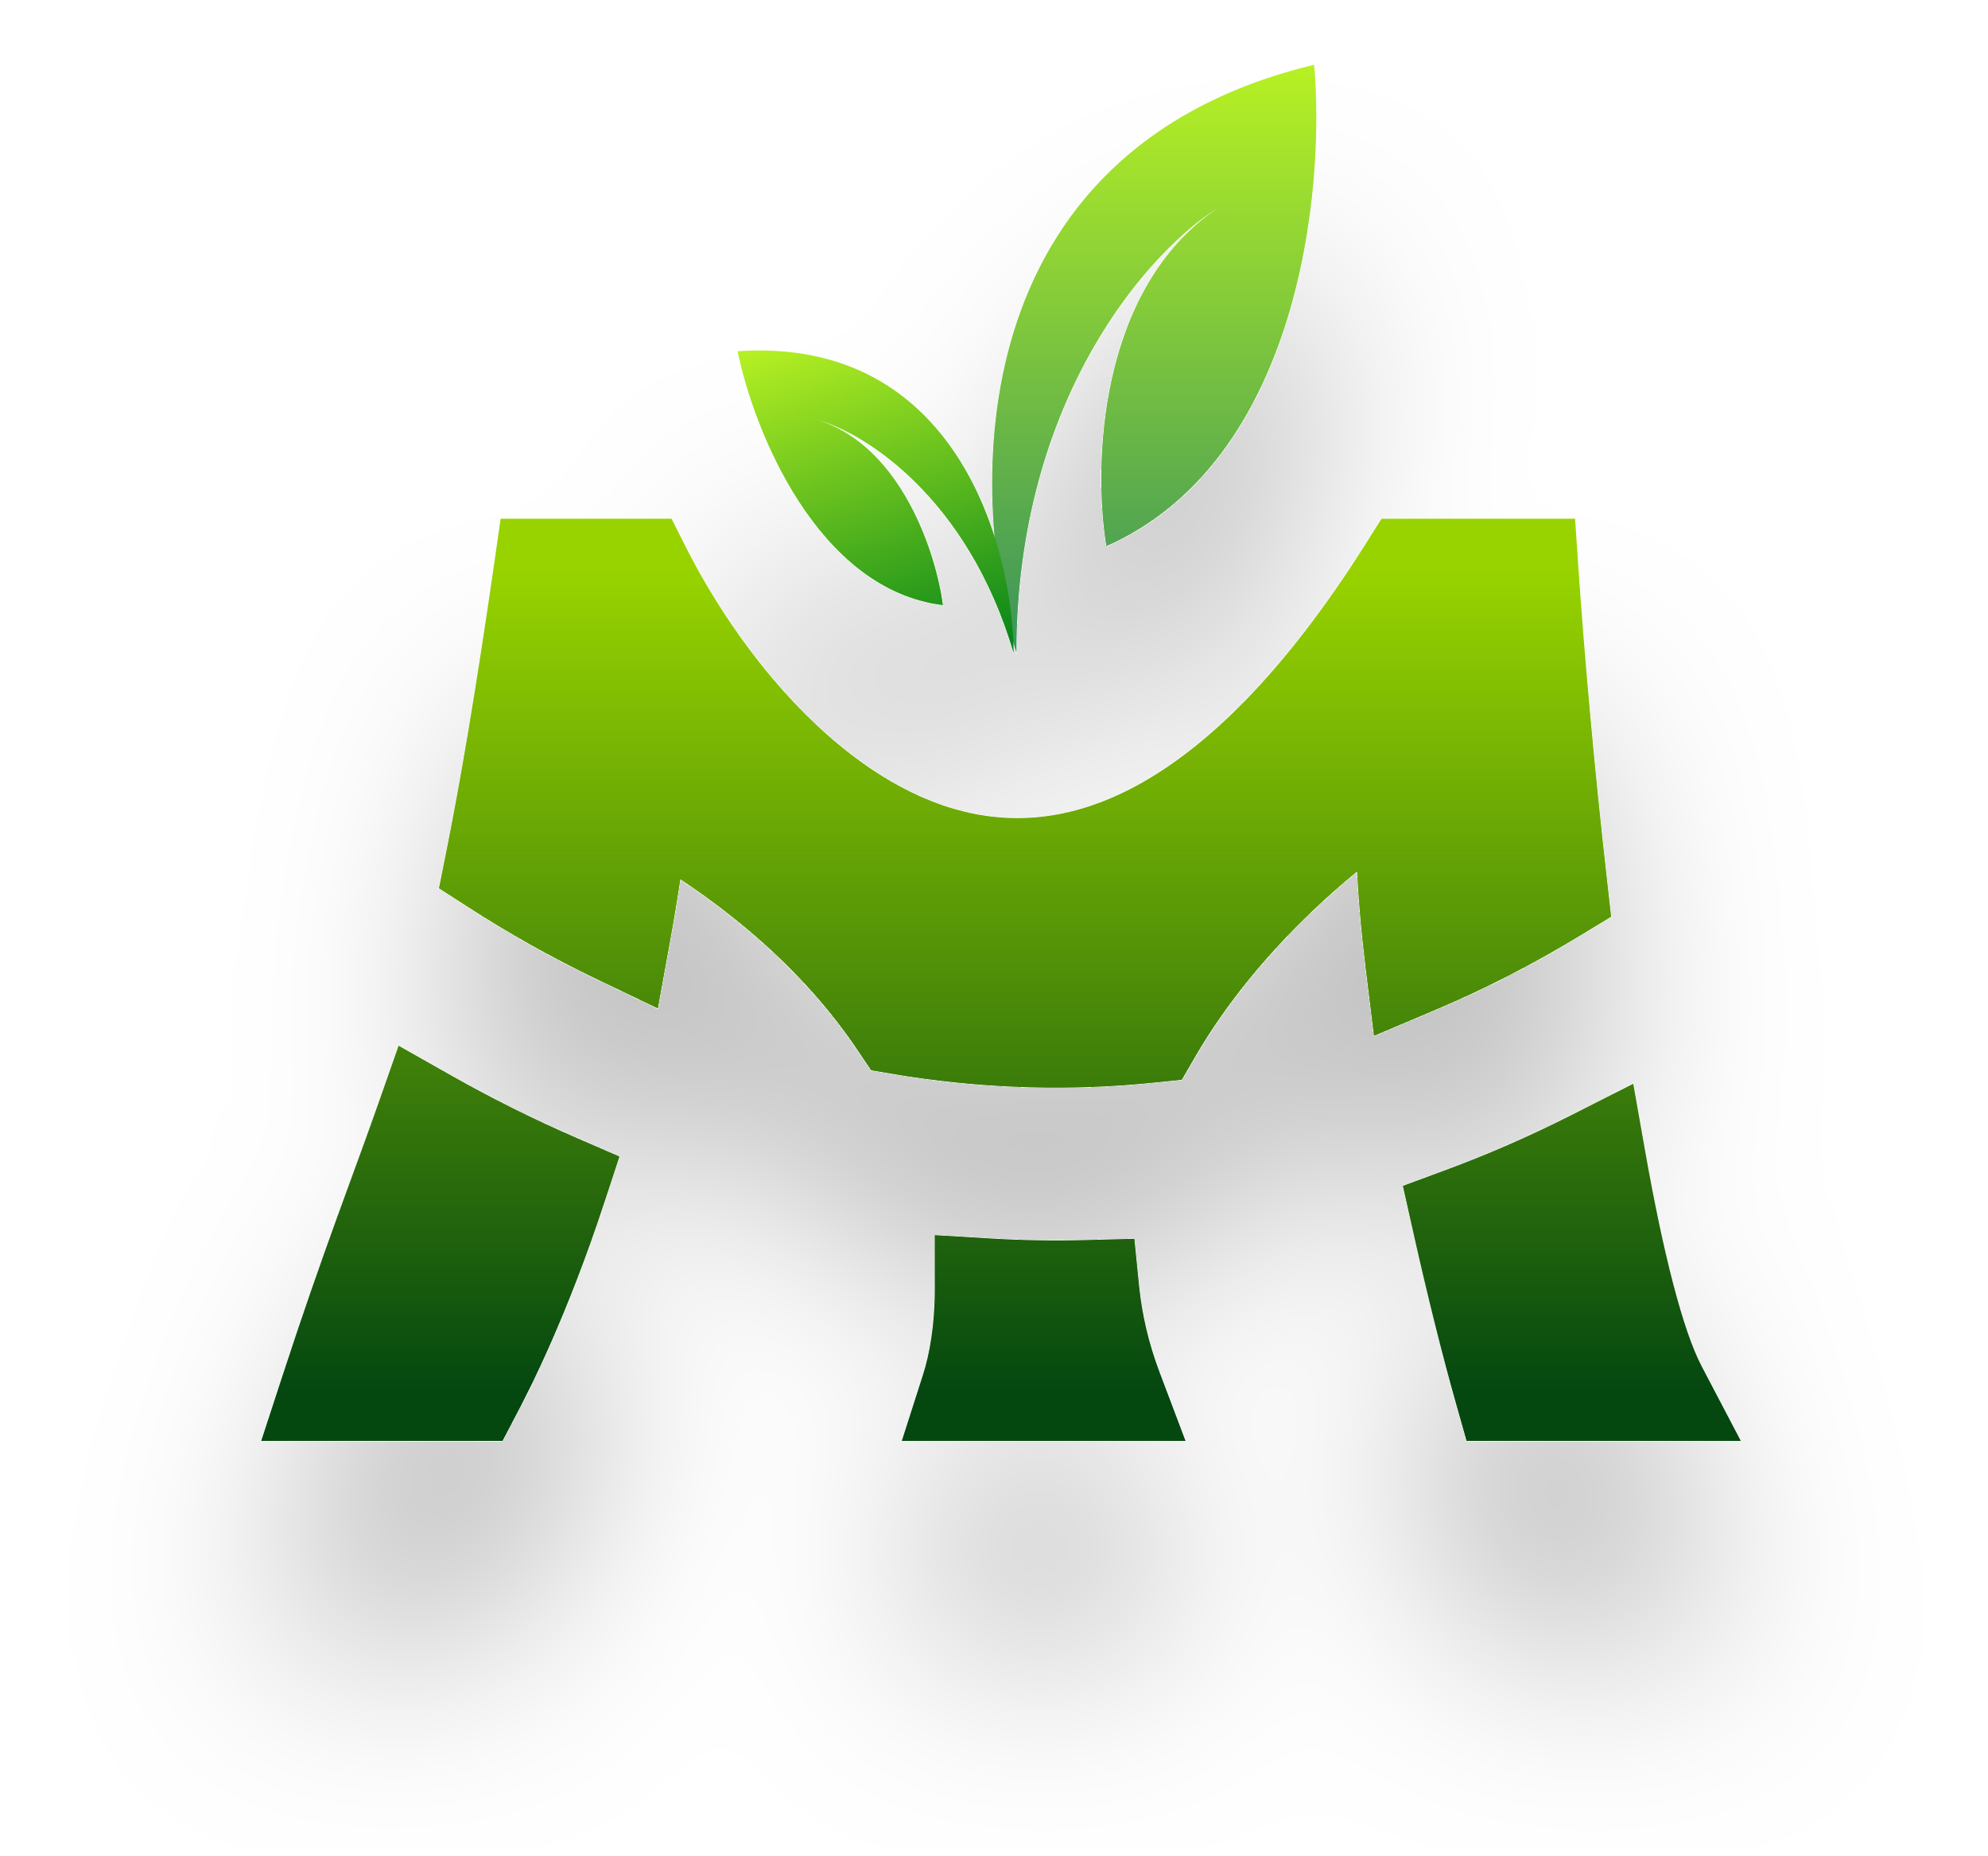
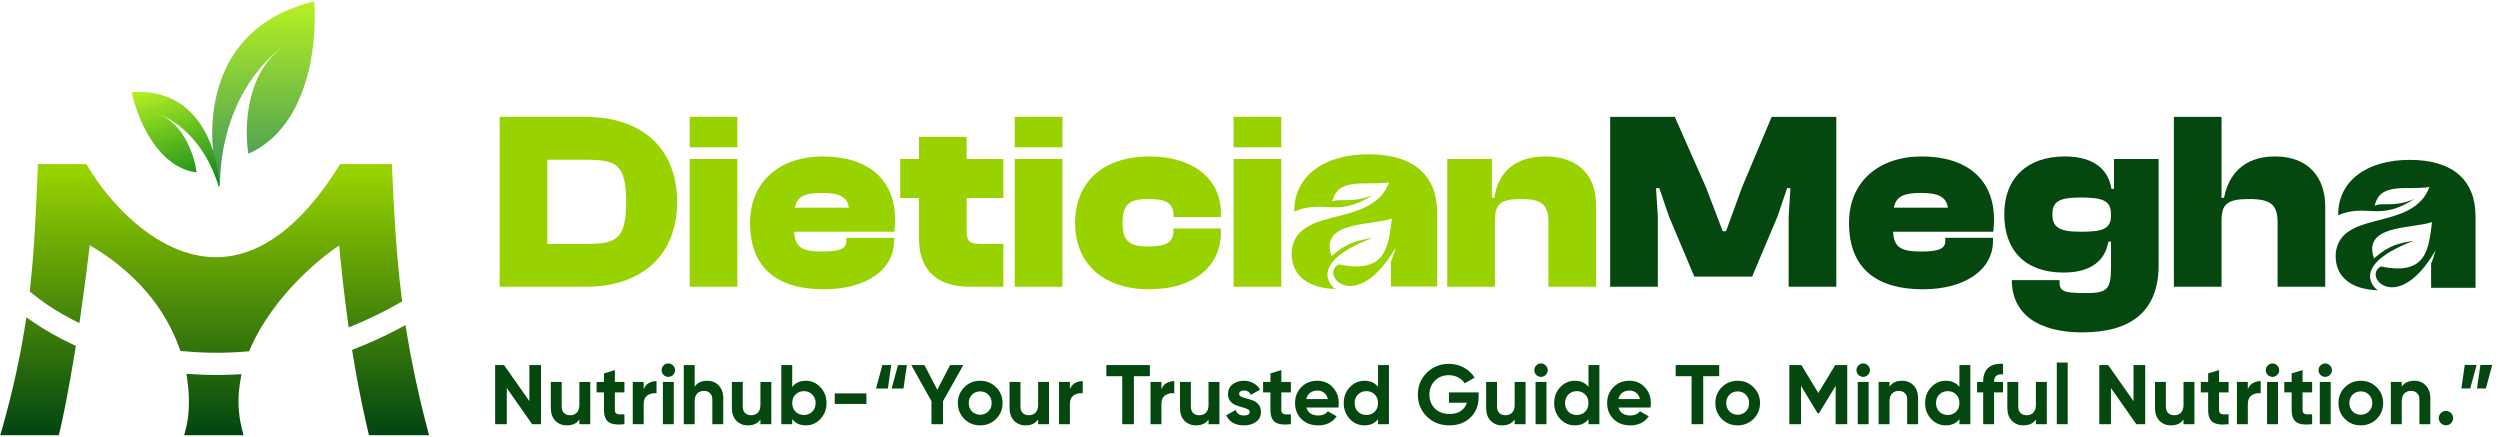
- <svg xmlns="http://www.w3.org/2000/svg" width="30" height="28" viewBox="0 0 30 28" fill="none">
-   <g filter="url(#filter0_d_511_1149)">
-     <path d="M19.831 0.977C14.475 2.268 14.605 7.436 15.339 9.858C15.339 5.982 17.373 3.758 18.39 3.13C16.56 4.35 16.498 7.047 16.695 8.243C19.611 6.951 20 2.86 19.831 0.977Z" fill="url(#paint0_linear_511_1149)" />
-     <path d="M11.131 5.3C14.435 5.075 15.285 8.247 15.297 9.861C14.604 7.5 13.039 6.529 12.343 6.339C13.611 6.736 14.13 8.367 14.23 9.133C12.326 8.897 11.371 6.479 11.131 5.3Z" fill="url(#paint1_linear_511_1149)" />
-     <path d="M6.437 16.9C7.051 17.248 7.707 17.577 8.4 17.878C7.842 19.578 7.3 20.631 7.119 20.977H5C5.604 19.126 6.053 17.994 6.437 16.9ZM14.874 19.454C15.384 19.485 15.902 19.495 16.426 19.48C16.475 19.969 16.587 20.469 16.779 20.977H14.661C14.788 20.581 14.875 20.059 14.874 19.454ZM24.07 17.507C24.34 19.032 24.651 20.311 25 20.977H22.712C22.527 20.324 22.294 19.408 22.065 18.383C22.731 18.137 23.4 17.846 24.07 17.507ZM9.661 8.597C11.384 12.006 16.119 16.778 21.271 8.597H23.051C23.135 9.835 23.286 11.603 23.495 13.434C22.78 13.87 22.072 14.232 21.372 14.528C21.239 13.438 21.185 12.423 21.271 11.646C20.101 12.355 18.417 13.757 17.366 15.571C16.134 15.7 14.953 15.656 13.839 15.488C13.759 15.476 13.679 15.463 13.6 15.449C12.799 14.249 11.552 13.045 9.661 12.006C9.577 12.743 9.47 13.438 9.352 14.091C8.673 13.766 8.047 13.409 7.479 13.043C7.707 11.912 7.946 10.497 8.221 8.597H9.661Z" fill="url(#paint2_linear_511_1149)" />
-     <path d="M6.437 16.9L6.815 16.232L6.015 15.78L5.711 16.646L6.437 16.9ZM8.4 17.878L9.13 18.118L9.349 17.452L8.706 17.173L8.4 17.878ZM7.119 20.977V21.745H7.584L7.799 21.334L7.119 20.977ZM5 20.977L4.27 20.738L3.941 21.745H5V20.977ZM14.874 19.454L14.92 18.687L14.105 18.638L14.106 19.455L14.874 19.454ZM16.426 19.48L17.19 19.404L17.119 18.693L16.405 18.712L16.426 19.48ZM16.779 20.977V21.745H17.891L17.498 20.705L16.779 20.977ZM14.661 20.977L13.929 20.742L13.608 21.745H14.661V20.977ZM24.07 17.507L24.827 17.373L24.647 16.354L23.724 16.821L24.07 17.507ZM25 20.977V21.745H26.271L25.68 20.619L25 20.977ZM22.712 20.977L21.973 21.186L22.131 21.745H22.712V20.977ZM22.065 18.383L21.799 17.662L21.169 17.895L21.316 18.55L22.065 18.383ZM9.661 8.597L10.347 8.25L10.134 7.828H9.661V8.597ZM21.271 8.597V7.828H20.847L20.621 8.187L21.271 8.597ZM23.051 8.597L23.817 8.544L23.769 7.828H23.051V8.597ZM23.495 13.434L23.895 14.089L24.314 13.834L24.259 13.346L23.495 13.434ZM21.372 14.528L20.609 14.622L20.733 15.633L21.671 15.236L21.372 14.528ZM21.271 11.646L22.035 11.731L22.207 10.182L20.874 10.989L21.271 11.646ZM17.366 15.571L17.446 16.335L17.835 16.295L18.031 15.956L17.366 15.571ZM13.839 15.488L13.725 16.248L13.725 16.248L13.839 15.488ZM13.6 15.449L12.96 15.876L13.145 16.152L13.473 16.207L13.6 15.449ZM9.661 12.006L10.031 11.332L9.027 10.781L8.898 11.919L9.661 12.006ZM9.352 14.091L9.02 14.784L9.928 15.219L10.108 14.228L9.352 14.091ZM7.479 13.043L6.726 12.892L6.623 13.405L7.063 13.688L7.479 13.043ZM8.221 8.597V7.828H7.555L7.46 8.487L8.221 8.597ZM6.437 16.9L6.058 17.569C6.695 17.929 7.375 18.271 8.095 18.583L8.4 17.878L8.706 17.173C8.038 16.884 7.406 16.566 6.815 16.232L6.437 16.9ZM8.4 17.878L7.67 17.638C7.129 19.285 6.607 20.299 6.439 20.619L7.119 20.977L7.799 21.334C7.994 20.964 8.555 19.87 9.13 18.118L8.4 17.878ZM7.119 20.977V20.208H5V20.977V21.745H7.119V20.977ZM5 20.977L5.73 21.215C6.333 19.37 6.766 18.283 7.162 17.155L6.437 16.9L5.711 16.646C5.34 17.705 4.876 18.881 4.27 20.738L5 20.977ZM14.874 19.454L14.828 20.221C15.359 20.253 15.899 20.264 16.447 20.248L16.426 19.48L16.405 18.712C15.905 18.726 15.409 18.717 14.92 18.687L14.874 19.454ZM16.426 19.48L15.661 19.557C15.717 20.111 15.845 20.676 16.061 21.248L16.779 20.977L17.498 20.705C17.33 20.261 17.233 19.827 17.19 19.404L16.426 19.48ZM16.779 20.977V20.208H14.661V20.977V21.745H16.779V20.977ZM14.661 20.977L15.393 21.211C15.547 20.73 15.643 20.128 15.642 19.453L14.874 19.454L14.106 19.455C14.106 19.989 14.029 20.431 13.929 20.742L14.661 20.977ZM24.07 17.507L23.314 17.64C23.58 19.151 23.906 20.546 24.32 21.334L25 20.977L25.68 20.619C25.395 20.075 25.099 18.913 24.827 17.373L24.07 17.507ZM25 20.977V20.208H22.712V20.977V21.745H25V20.977ZM22.712 20.977L23.451 20.767C23.271 20.131 23.042 19.229 22.815 18.215L22.065 18.383L21.316 18.55C21.547 19.586 21.783 20.517 21.973 21.186L22.712 20.977ZM22.065 18.383L22.332 19.104C23.025 18.847 23.721 18.545 24.417 18.192L24.07 17.507L23.724 16.821C23.079 17.148 22.437 17.427 21.799 17.662L22.065 18.383ZM9.661 8.597L8.975 8.943C9.869 10.711 11.613 12.994 13.965 13.681C15.181 14.036 16.519 13.949 17.893 13.203C19.244 12.468 20.593 11.116 21.922 9.006L21.271 8.597L20.621 8.187C19.374 10.168 18.198 11.287 17.159 11.852C16.142 12.405 15.223 12.447 14.396 12.206C12.662 11.699 11.176 9.891 10.347 8.25L9.661 8.597ZM21.271 8.597V9.365H23.051V8.597V7.828H21.271V8.597ZM23.051 8.597L22.284 8.649C22.369 9.898 22.521 11.678 22.732 13.521L23.495 13.434L24.259 13.346C24.051 11.528 23.901 9.772 23.817 8.544L23.051 8.597ZM23.495 13.434L23.095 12.778C22.411 13.195 21.737 13.54 21.073 13.821L21.372 14.528L21.671 15.236C22.408 14.925 23.15 14.544 23.895 14.089L23.495 13.434ZM21.372 14.528L22.135 14.435C22.004 13.364 21.959 12.419 22.035 11.731L21.271 11.646L20.508 11.562C20.412 12.427 20.474 13.512 20.609 14.622L21.372 14.528ZM21.271 11.646L20.874 10.989C19.625 11.745 17.834 13.231 16.701 15.186L17.366 15.571L18.031 15.956C19.001 14.282 20.576 12.965 21.669 12.304L21.271 11.646ZM17.366 15.571L17.286 14.807C16.124 14.929 15.008 14.887 13.953 14.729L13.839 15.488L13.725 16.248C14.898 16.424 16.145 16.472 17.446 16.335L17.366 15.571ZM13.839 15.488L13.953 14.729C13.881 14.718 13.811 14.706 13.726 14.691L13.6 15.449L13.473 16.207C13.547 16.22 13.636 16.235 13.725 16.248L13.839 15.488ZM13.6 15.449L14.239 15.023C13.363 13.71 12.019 12.425 10.031 11.332L9.661 12.006L9.291 12.679C11.085 13.665 12.235 14.788 12.96 15.876L13.6 15.449ZM9.661 12.006L8.898 11.919C8.816 12.637 8.711 13.315 8.596 13.954L9.352 14.091L10.108 14.228C10.229 13.561 10.338 12.849 10.425 12.093L9.661 12.006ZM9.352 14.091L9.683 13.398C9.036 13.088 8.438 12.748 7.896 12.398L7.479 13.043L7.063 13.688C7.655 14.071 8.31 14.444 9.02 14.784L9.352 14.091ZM7.479 13.043L8.233 13.194C8.464 12.045 8.705 10.615 8.981 8.707L8.221 8.597L7.46 8.487C7.187 10.379 6.95 11.779 6.726 12.892L7.479 13.043ZM8.221 8.597V9.365H9.661V8.597V7.828H8.221V8.597Z" fill="url(#paint3_linear_511_1149)" />
-   </g>
+ <svg xmlns="http://www.w3.org/2000/svg" width="1662" height="290" viewBox="0 0 1662 290" fill="none">
+   <path d="M208.804 0.975C134.168 18.976 135.979 90.979 146.214 124.731C146.214 70.728 174.557 39.727 188.729 30.976C163.221 47.977 162.355 85.562 165.11 102.23C205.735 84.229 211.167 27.226 208.804 0.975Z" fill="url(#paint0_linear_790_24459)" />
+   <path d="M87.559 61.216C133.607 58.081 145.454 102.28 145.621 124.771C135.957 91.879 114.145 78.35 104.447 75.697C122.127 81.234 129.35 103.963 130.751 114.636C104.219 111.345 90.902 77.651 87.559 61.216Z" fill="url(#paint1_linear_790_24459)" />
+   <path d="M20.388 217.575C24.106 220.119 27.999 222.558 32.049 224.876C36.54 227.447 41.251 229.887 46.162 232.179C41.415 261.441 37.418 280.062 36.054 285.477H5.281C12.364 260.412 17.104 238.333 20.388 217.575ZM128.405 252.638C137.374 253.208 146.565 253.3 155.928 252.858C154.102 263.41 154.195 274.362 156.95 285.477H127.426C129.307 278.278 130.359 266.571 128.405 252.638ZM266.63 222.056C269.839 241.664 274.191 262.432 280.241 285.477H248.355C247.466 281.518 243.155 264.548 238.361 235.052C247.773 231.354 257.21 227.038 266.63 222.056ZM55.253 112.968C81.437 156.725 156.478 226.973 228.279 112.968H256.825C258.132 142.427 259.602 169.551 263.204 198.306C253.78 203.663 244.342 208.272 234.94 212.193C232.745 196.222 230.593 177.717 228.754 156.725C212.999 165.428 178.747 193.748 162.963 229.886C149.065 231.035 135.578 230.878 122.693 229.642C113.799 204.96 94.6 177.655 56.501 156.725C54.304 175.994 51.991 193.467 49.739 208.91C47.506 207.762 45.328 206.584 43.214 205.374C35.913 201.194 29.429 196.715 23.811 192.081C26.7 166.11 27.748 141.198 28.904 113.67L28.934 112.968H55.253Z" fill="url(#paint2_linear_790_24459)" />
+   <path d="M20.388 217.575L22.564 214.394L17.533 210.952L16.581 216.973L20.388 217.575ZM32.049 224.876L30.134 228.221L30.134 228.221L32.049 224.876ZM46.162 232.179L49.967 232.796L50.434 229.919L47.792 228.686L46.162 232.179ZM36.054 285.477V289.331H39.057L39.791 286.418L36.054 285.477ZM5.281 285.477L1.572 284.428L0.187 289.331H5.281V285.477ZM128.405 252.638L128.65 248.791L123.932 248.491L124.588 253.173L128.405 252.638ZM155.928 252.858L159.726 253.515L160.545 248.782L155.746 249.008L155.928 252.858ZM156.95 285.477V289.331H161.877L160.691 284.549L156.95 285.477ZM127.426 285.477L123.697 284.502L122.435 289.331H127.426V285.477ZM266.63 222.056L270.434 221.433L269.568 216.142L264.828 218.649L266.63 222.056ZM280.241 285.477V289.331H285.238L283.969 284.498L280.241 285.477ZM248.355 285.477L244.595 286.321L245.271 289.331H248.355V285.477ZM238.361 235.052L236.952 231.464L234.058 232.601L234.557 235.67L238.361 235.052ZM55.253 112.968L58.56 110.989L57.438 109.113H55.253V112.968ZM228.279 112.968V109.113H226.152L225.018 110.914L228.279 112.968ZM256.825 112.968L260.676 112.797L260.512 109.113H256.825V112.968ZM263.204 198.306L265.109 201.656L267.349 200.383L267.029 197.827L263.204 198.306ZM234.94 212.193L231.122 212.718L231.804 217.678L236.424 215.751L234.94 212.193ZM228.754 156.725L232.594 156.388L232.076 150.486L226.89 153.351L228.754 156.725ZM162.963 229.886L163.281 233.727L165.574 233.537L166.495 231.428L162.963 229.886ZM122.693 229.642L119.067 230.948L119.895 233.245L122.325 233.478L122.693 229.642ZM56.501 156.725L58.357 153.346L53.322 150.581L52.672 156.288L56.501 156.725ZM49.739 208.91L47.978 212.338L52.775 214.804L53.553 209.466L49.739 208.91ZM43.214 205.374L41.299 208.719L41.299 208.719L43.214 205.374ZM23.811 192.081L19.98 191.655L19.749 193.727L21.358 195.054L23.811 192.081ZM28.904 113.67L32.755 113.832L32.755 113.831L28.904 113.67ZM28.934 112.968V109.113H25.237L25.083 112.807L28.934 112.968ZM20.388 217.575L18.211 220.756C22.017 223.36 25.997 225.853 30.134 228.221L32.049 224.876L33.964 221.531C30.001 219.262 26.195 216.878 22.564 214.394L20.388 217.575ZM32.049 224.876L30.134 228.221C34.721 230.847 39.527 233.336 44.532 235.671L46.162 232.179L47.792 228.686C42.975 226.438 38.359 224.047 33.964 221.531L32.049 224.876ZM46.162 232.179L42.358 231.561C37.619 260.772 33.642 279.272 32.316 284.535L36.054 285.477L39.791 286.418C41.194 280.852 45.211 262.109 49.967 232.796L46.162 232.179ZM36.054 285.477V281.622H5.281V285.477V289.331H36.054V285.477ZM5.281 285.477L8.99 286.525C16.114 261.318 20.886 239.09 24.195 218.177L20.388 217.575L16.581 216.973C13.321 237.575 8.615 259.506 1.572 284.428L5.281 285.477ZM128.405 252.638L128.161 256.484C137.27 257.064 146.603 257.157 156.109 256.708L155.928 252.858L155.746 249.008C146.527 249.444 137.479 249.353 128.65 248.791L128.405 252.638ZM155.928 252.858L152.13 252.201C150.223 263.225 150.313 274.72 153.209 286.404L156.95 285.477L160.691 284.549C158.077 274.004 157.982 263.595 159.726 253.515L155.928 252.858ZM156.95 285.477V281.622H127.426V285.477V289.331H156.95V285.477ZM127.426 285.477L131.155 286.451C133.18 278.698 134.237 266.473 132.222 252.103L128.405 252.638L124.588 253.173C126.48 266.669 125.433 277.857 123.697 284.502L127.426 285.477ZM266.63 222.056L262.826 222.678C266.056 242.41 270.433 263.297 276.513 286.455L280.241 285.477L283.969 284.498C277.949 261.567 273.623 240.918 270.434 221.433L266.63 222.056ZM280.241 285.477V281.622H248.355V285.477V289.331H280.241V285.477ZM248.355 285.477L252.116 284.632C251.217 280.63 246.937 263.789 242.166 234.433L238.361 235.052L234.557 235.67C239.374 265.306 243.715 282.406 244.595 286.321L248.355 285.477ZM238.361 235.052L239.771 238.639C249.316 234.889 258.885 230.513 268.432 225.463L266.63 222.056L264.828 218.649C255.535 223.564 246.229 227.82 236.952 231.464L238.361 235.052ZM55.253 112.968L51.946 114.947C65.248 137.176 91.22 166.665 123.609 175.837C139.971 180.47 157.896 179.887 176.357 170.665C194.729 161.488 213.354 143.898 231.541 115.022L228.279 112.968L225.018 110.914C207.304 139.04 189.623 155.421 172.912 163.769C156.29 172.072 140.356 172.568 125.71 168.42C96.083 160.03 71.443 132.516 58.56 110.989L55.253 112.968ZM228.279 112.968V116.822H256.825V112.968V109.113H228.279V112.968ZM256.825 112.968L252.975 113.139C254.282 142.611 255.757 169.866 259.38 198.785L263.204 198.306L267.029 197.827C263.447 169.235 261.982 142.243 260.676 112.797L256.825 112.968ZM263.204 198.306L261.299 194.955C252.011 200.235 242.714 204.776 233.457 208.636L234.94 212.193L236.424 215.751C245.971 211.769 255.549 207.091 265.109 201.656L263.204 198.306ZM234.94 212.193L238.759 211.669C236.572 195.758 234.427 177.316 232.594 156.388L228.754 156.725L224.914 157.061C226.759 178.118 228.919 196.685 231.122 212.718L234.94 212.193ZM228.754 156.725L226.89 153.351C218.621 157.919 205.829 167.424 193.125 180.311C180.405 193.213 167.569 209.71 159.431 228.343L162.963 229.886L166.495 231.428C174.141 213.923 186.322 198.191 198.614 185.723C210.92 173.24 223.133 164.234 230.618 160.098L228.754 156.725ZM162.963 229.886L162.645 226.045C148.98 227.175 135.723 227.02 123.061 225.805L122.693 229.642L122.325 233.478C135.433 234.736 149.15 234.896 163.281 233.727L162.963 229.886ZM122.693 229.642L126.319 228.335C117.11 202.778 97.285 174.732 58.357 153.346L56.501 156.725L54.645 160.103C91.914 180.577 110.488 207.142 119.067 230.948L122.693 229.642ZM56.501 156.725L52.672 156.288C50.479 175.516 48.171 192.949 45.925 208.354L49.739 208.91L53.553 209.466C55.81 193.985 58.129 176.473 60.331 157.161L56.501 156.725ZM49.739 208.91L51.501 205.482C49.315 204.359 47.189 203.208 45.129 202.029L43.214 205.374L41.299 208.719C43.468 209.961 45.696 211.166 47.978 212.338L49.739 208.91ZM43.214 205.374L45.129 202.029C38.002 197.95 31.701 193.593 26.263 189.108L23.811 192.081L21.358 195.054C27.157 199.838 33.823 204.439 41.299 208.719L43.214 205.374ZM23.811 192.081L27.641 192.507C30.548 166.382 31.6 141.339 32.755 113.832L28.904 113.67L25.053 113.508C23.897 141.057 22.852 165.837 19.98 191.655L23.811 192.081ZM28.904 113.67L32.755 113.831L32.785 113.128L28.934 112.968L25.083 112.807L25.053 113.509L28.904 113.67ZM28.934 112.968V116.822H55.253V112.968V109.113H28.934V112.968Z" fill="url(#paint3_linear_790_24459)" />
+   <path d="M389.29 190.632H332.157V77.714H389.29C426.536 77.714 450.131 98.444 450.131 134.173C450.131 169.902 426.536 190.632 389.29 190.632ZM389.29 106.196H363.842V162.15H389.29C409.346 162.15 416.256 159.622 416.256 134.173C416.256 108.724 409.346 106.196 389.29 106.196ZM490.199 97.938H458.514V77.714H490.199V97.938ZM490.199 190.632H458.514V105.691H490.199V190.632ZM547.677 192.317C518.857 192.317 498.633 180.014 498.633 148.161C498.633 120.522 518.689 104.005 547.003 104.005C576.327 104.005 595.035 118.668 595.035 145.97C595.035 148.835 594.866 151.026 594.529 154.06H527.958C528.464 164.341 533.014 167.206 546.497 167.206C559.306 167.206 562.676 165.015 562.676 159.959V158.105H594.361V160.127C594.361 179.003 576.327 192.317 547.677 192.317ZM546.328 128.274C534.7 128.274 529.812 130.802 528.464 138.049H564.362C563.182 130.802 558.126 128.274 546.328 128.274ZM667.05 190.632H644.804C623.568 190.632 610.928 180.351 610.928 158.273V131.645H598.457V105.691H610.928V91.028H642.613V105.691H667.05V131.645H642.613V153.723C642.613 160.464 644.635 162.15 651.882 162.15H667.05V190.632ZM706.297 97.938H674.613V77.714H706.297V97.938ZM706.297 190.632H674.613V105.691H706.297V190.632ZM764.113 192.317C733.945 192.317 714.732 175.632 714.732 148.161C714.732 120.522 733.945 104.005 764.113 104.005C793.1 104.005 811.639 118.836 811.639 141.588V144.285H780.123V142.937C780.123 134.173 773.719 132.319 763.438 132.319C751.81 132.319 746.248 134.847 746.248 148.161C746.248 161.307 751.81 163.835 763.438 163.835C773.719 163.835 780.123 162.15 780.123 153.386V151.869H811.639V154.734C811.639 177.318 793.1 192.317 764.113 192.317ZM851.79 97.938H820.105V77.714H851.79V97.938ZM851.79 190.632H820.105V105.691H851.79V190.632ZM993.826 190.632H962.141V105.691H991.803V131.476H993.489C995.342 117.32 1004.61 104.005 1027.36 104.005C1050.28 104.005 1061.07 117.825 1061.07 136.195V190.632H1029.39V147.824C1029.39 136.027 1025 132.319 1011.18 132.319C997.196 132.319 993.826 135.858 993.826 146.813V190.632Z" fill="#98D300" />
+   <path d="M1102.12 190.632H1070.44V77.714H1113.41L1134.14 124.567L1145.27 153.723H1147.46L1158.08 124.567L1177.79 77.714H1220.77V190.632H1189.09V143.948L1190.27 125.072H1188.07L1181.67 143.948L1164.82 183.89H1126.39L1109.54 143.948L1103.13 125.072H1100.94L1102.12 143.948V190.632ZM1278.26 192.317C1249.45 192.317 1229.22 180.014 1229.22 148.161C1229.22 120.522 1249.28 104.005 1277.59 104.005C1306.92 104.005 1325.62 118.668 1325.62 145.97C1325.62 148.835 1325.45 151.026 1325.12 154.06H1258.55C1259.05 164.341 1263.6 167.206 1277.09 167.206C1289.89 167.206 1293.26 165.015 1293.26 159.959V158.105H1324.95V160.127C1324.95 179.003 1306.92 192.317 1278.26 192.317ZM1276.92 128.274C1265.29 128.274 1260.4 130.802 1259.05 138.049H1294.95C1293.77 130.802 1288.71 128.274 1276.92 128.274ZM1371.85 181.194C1346.57 181.194 1332.42 166.7 1332.42 142.431C1332.42 118.499 1347.58 104.005 1372.7 104.005C1389.89 104.005 1401.35 110.915 1403.71 125.578H1405.39V105.691H1435.05V176.306C1435.05 206.643 1417.02 220.968 1384.32 220.968C1354.66 220.968 1337.47 208.496 1337.47 186.25H1369.16C1369.16 193.16 1370 194.845 1386.52 194.845C1400.17 194.845 1403.37 192.823 1403.37 178.497V160.633H1401.68C1399.49 172.936 1390.56 181.194 1371.85 181.194ZM1364.44 142.431C1364.44 150.858 1368.48 154.06 1383.31 154.06C1397.47 154.06 1403.37 152.375 1403.37 143.442V142.263C1403.37 133.162 1397.47 131.308 1383.31 131.308C1368.48 131.308 1364.44 134.173 1364.44 142.431ZM1476.88 190.632H1445.2V77.714H1476.88V131.476H1478.56C1481.26 117.151 1490.7 104.005 1512.44 104.005C1535.02 104.005 1545.81 118.331 1545.81 137.207V190.632H1514.13V147.824C1514.13 136.027 1509.58 132.319 1495.08 132.319C1480.42 132.319 1476.88 135.858 1476.88 146.813V190.632Z" fill="#044810" />
+   <path d="M351.917 242.675H359.669V282H353.77L336.917 257.956V282H329.165V242.675H335.063L351.917 266.663V242.675ZM385.166 253.911H392.413V282H385.166V278.854C383.405 281.476 380.615 282.786 376.795 282.786C373.724 282.786 371.177 281.757 369.155 279.697C367.17 277.637 366.177 274.79 366.177 271.158V253.911H373.424V270.259C373.424 272.131 373.93 273.573 374.941 274.585C375.952 275.558 377.301 276.045 378.986 276.045C380.859 276.045 382.357 275.465 383.48 274.304C384.604 273.143 385.166 271.401 385.166 269.079V253.911ZM415.117 260.877H408.769V272.562C408.769 273.536 409.012 274.247 409.499 274.697C409.986 275.146 410.697 275.408 411.634 275.483C412.57 275.521 413.731 275.502 415.117 275.427V282C410.136 282.562 406.615 282.094 404.555 280.596C402.533 279.097 401.522 276.42 401.522 272.562V260.877H396.634V253.911H401.522V248.237L408.769 246.046V253.911H415.117V260.877ZM427.912 258.742C428.586 256.945 429.691 255.596 431.227 254.697C432.8 253.799 434.541 253.349 436.451 253.349V261.439C434.242 261.177 432.257 261.626 430.496 262.787C428.774 263.948 427.912 265.877 427.912 268.573V282H420.665V253.911H427.912V258.742ZM444.285 250.54C443.087 250.54 442.038 250.11 441.139 249.248C440.278 248.349 439.847 247.301 439.847 246.102C439.847 244.904 440.278 243.855 441.139 242.956C442.038 242.057 443.087 241.608 444.285 241.608C445.521 241.608 446.57 242.057 447.431 242.956C448.33 243.855 448.779 244.904 448.779 246.102C448.779 247.301 448.33 248.349 447.431 249.248C446.57 250.11 445.521 250.54 444.285 250.54ZM440.69 282V253.911H447.937V282H440.69ZM470.187 253.125C473.258 253.125 475.786 254.154 477.771 256.214C479.793 258.274 480.805 261.121 480.805 264.753V282H473.558V265.652C473.558 263.78 473.052 262.356 472.041 261.383C471.03 260.371 469.681 259.866 467.996 259.866C466.124 259.866 464.625 260.446 463.502 261.607C462.378 262.768 461.817 264.51 461.817 266.832V282H454.57V242.675H461.817V257.057C463.577 254.435 466.367 253.125 470.187 253.125ZM505.531 253.911H512.778V282H505.531V278.854C503.771 281.476 500.981 282.786 497.161 282.786C494.09 282.786 491.543 281.757 489.521 279.697C487.536 277.637 486.543 274.79 486.543 271.158V253.911H493.79V270.259C493.79 272.131 494.296 273.573 495.307 274.585C496.318 275.558 497.666 276.045 499.352 276.045C501.224 276.045 502.722 275.465 503.846 274.304C504.97 273.143 505.531 271.401 505.531 269.079V253.911ZM535.763 253.125C539.546 253.125 542.767 254.566 545.426 257.45C548.123 260.297 549.471 263.798 549.471 267.956C549.471 272.113 548.123 275.633 545.426 278.517C542.767 281.363 539.546 282.786 535.763 282.786C531.831 282.786 528.797 281.419 526.663 278.685V282H519.416V242.675H526.663V257.226C528.797 254.492 531.831 253.125 535.763 253.125ZM528.854 273.686C530.314 275.146 532.168 275.877 534.415 275.877C536.662 275.877 538.516 275.146 539.977 273.686C541.475 272.188 542.224 270.278 542.224 267.956C542.224 265.633 541.475 263.742 539.977 262.282C538.516 260.783 536.662 260.034 534.415 260.034C532.168 260.034 530.314 260.783 528.854 262.282C527.393 263.742 526.663 265.633 526.663 267.956C526.663 270.278 527.393 272.188 528.854 273.686ZM554.919 268.517V261.551H575.986V268.517H554.919ZM582.383 258.293L586.597 242.675H592.495L590.248 258.293H582.383ZM592.776 258.293L596.99 242.675H602.888L600.641 258.293H592.776ZM640.409 242.675L626.926 266.663V282H619.23V266.663L605.803 242.675H614.567L623.106 259.079L631.645 242.675H640.409ZM662.177 278.517C659.293 281.363 655.773 282.786 651.616 282.786C647.458 282.786 643.938 281.363 641.054 278.517C638.208 275.633 636.785 272.113 636.785 267.956C636.785 263.798 638.208 260.297 641.054 257.45C643.938 254.566 647.458 253.125 651.616 253.125C655.773 253.125 659.293 254.566 662.177 257.45C665.061 260.297 666.503 263.798 666.503 267.956C666.503 272.113 665.061 275.633 662.177 278.517ZM646.166 273.517C647.627 274.978 649.443 275.708 651.616 275.708C653.788 275.708 655.604 274.978 657.065 273.517C658.526 272.056 659.256 270.203 659.256 267.956C659.256 265.708 658.526 263.855 657.065 262.394C655.604 260.933 653.788 260.203 651.616 260.203C649.443 260.203 647.627 260.933 646.166 262.394C644.743 263.855 644.032 265.708 644.032 267.956C644.032 270.203 644.743 272.056 646.166 273.517ZM690.14 253.911H697.387V282H690.14V278.854C688.379 281.476 685.589 282.786 681.769 282.786C678.698 282.786 676.151 281.757 674.129 279.697C672.144 277.637 671.152 274.79 671.152 271.158V253.911H678.398V270.259C678.398 272.131 678.904 273.573 679.915 274.585C680.926 275.558 682.275 276.045 683.96 276.045C685.833 276.045 687.331 275.465 688.454 274.304C689.578 273.143 690.14 271.401 690.14 269.079V253.911ZM711.271 258.742C711.945 256.945 713.05 255.596 714.585 254.697C716.158 253.799 717.9 253.349 719.81 253.349V261.439C717.6 261.177 715.615 261.626 713.855 262.787C712.132 263.948 711.271 265.877 711.271 268.573V282H704.024V253.911H711.271V258.742ZM764.44 242.675V250.091H753.823V282H746.07V250.091H735.509V242.675H764.44ZM772.112 258.742C772.786 256.945 773.891 255.596 775.427 254.697C777 253.799 778.741 253.349 780.651 253.349V261.439C778.442 261.177 776.457 261.626 774.696 262.787C772.974 263.948 772.112 265.877 772.112 268.573V282H764.865V253.911H772.112V258.742ZM803.428 253.911H810.675V282H803.428V278.854C801.668 281.476 798.878 282.786 795.058 282.786C791.987 282.786 789.44 281.757 787.418 279.697C785.433 277.637 784.44 274.79 784.44 271.158V253.911H791.687V270.259C791.687 272.131 792.193 273.573 793.204 274.585C794.215 275.558 795.563 276.045 797.249 276.045C799.121 276.045 800.619 275.465 801.743 274.304C802.867 273.143 803.428 271.401 803.428 269.079V253.911ZM823.778 261.888C823.778 262.637 824.265 263.255 825.239 263.742C826.25 264.192 827.467 264.604 828.891 264.978C830.314 265.315 831.737 265.765 833.16 266.326C834.583 266.851 835.782 267.75 836.755 269.023C837.767 270.296 838.272 271.888 838.272 273.798C838.272 276.682 837.186 278.91 835.014 280.483C832.879 282.019 830.201 282.786 826.98 282.786C821.213 282.786 817.28 280.558 815.183 276.101L821.475 272.562C822.299 274.996 824.134 276.214 826.98 276.214C829.565 276.214 830.857 275.408 830.857 273.798C830.857 273.049 830.351 272.45 829.34 272C828.366 271.513 827.168 271.083 825.745 270.708C824.321 270.334 822.898 269.866 821.475 269.304C820.052 268.742 818.835 267.862 817.823 266.663C816.85 265.427 816.363 263.892 816.363 262.057C816.363 259.285 817.374 257.113 819.396 255.54C821.456 253.93 824.003 253.125 827.037 253.125C829.321 253.125 831.4 253.649 833.272 254.697C835.145 255.709 836.624 257.169 837.71 259.079L831.531 262.45C830.632 260.54 829.134 259.585 827.037 259.585C826.1 259.585 825.314 259.791 824.677 260.203C824.078 260.615 823.778 261.177 823.778 261.888ZM858.177 260.877H851.829V272.562C851.829 273.536 852.072 274.247 852.559 274.697C853.046 275.146 853.757 275.408 854.694 275.483C855.63 275.521 856.791 275.502 858.177 275.427V282C853.196 282.562 849.675 282.094 847.615 280.596C845.593 279.097 844.582 276.42 844.582 272.562V260.877H839.694V253.911H844.582V248.237L851.829 246.046V253.911H858.177V260.877ZM868.532 270.933C869.506 274.453 872.146 276.214 876.453 276.214C879.225 276.214 881.322 275.277 882.745 273.405L888.588 276.775C885.816 280.783 881.734 282.786 876.341 282.786C871.697 282.786 867.97 281.382 865.161 278.573C862.352 275.764 860.948 272.225 860.948 267.956C860.948 263.723 862.334 260.203 865.105 257.394C867.877 254.548 871.435 253.125 875.779 253.125C879.899 253.125 883.288 254.548 885.947 257.394C888.644 260.24 889.992 263.761 889.992 267.956C889.992 268.892 889.898 269.884 889.711 270.933H868.532ZM868.42 265.315H882.745C882.333 263.405 881.472 261.982 880.161 261.046C878.887 260.109 877.427 259.641 875.779 259.641C873.831 259.641 872.221 260.147 870.948 261.158C869.674 262.132 868.832 263.517 868.42 265.315ZM916.123 242.675H923.37V282H916.123V278.685C913.988 281.419 910.955 282.786 907.022 282.786C903.24 282.786 900 281.363 897.303 278.517C894.644 275.633 893.315 272.113 893.315 267.956C893.315 263.798 894.644 260.297 897.303 257.45C900 254.566 903.24 253.125 907.022 253.125C910.955 253.125 913.988 254.492 916.123 257.226V242.675ZM902.753 273.686C904.251 275.146 906.123 275.877 908.371 275.877C910.618 275.877 912.472 275.146 913.932 273.686C915.393 272.188 916.123 270.278 916.123 267.956C916.123 265.633 915.393 263.742 913.932 262.282C912.472 260.783 910.618 260.034 908.371 260.034C906.123 260.034 904.251 260.783 902.753 262.282C901.292 263.742 900.562 265.633 900.562 267.956C900.562 270.278 901.292 272.188 902.753 273.686ZM982.974 260.877V263.911C982.974 269.528 981.176 274.079 977.58 277.562C973.985 281.045 969.341 282.786 963.648 282.786C957.581 282.786 952.544 280.82 948.536 276.888C944.567 272.918 942.582 268.087 942.582 262.394C942.582 256.664 944.548 251.814 948.48 247.844C952.45 243.874 957.356 241.889 963.199 241.889C966.869 241.889 970.221 242.732 973.255 244.417C976.288 246.065 978.648 248.274 980.333 251.046L973.704 254.866C972.768 253.256 971.345 251.945 969.435 250.934C967.562 249.922 965.465 249.417 963.143 249.417C959.398 249.417 956.308 250.653 953.873 253.125C951.476 255.559 950.278 258.649 950.278 262.394C950.278 266.102 951.495 269.173 953.93 271.607C956.401 274.004 959.66 275.202 963.705 275.202C966.701 275.202 969.173 274.547 971.12 273.236C973.105 271.888 974.453 270.053 975.165 267.731H963.255V260.877H982.974ZM1006.96 253.911H1014.21V282H1006.96V278.854C1005.2 281.476 1002.41 282.786 998.593 282.786C995.522 282.786 992.975 281.757 990.953 279.697C988.968 277.637 987.976 274.79 987.976 271.158V253.911H995.223V270.259C995.223 272.131 995.728 273.573 996.739 274.585C997.751 275.558 999.099 276.045 1000.78 276.045C1002.66 276.045 1004.15 275.465 1005.28 274.304C1006.4 273.143 1006.96 271.401 1006.96 269.079V253.911ZM1024.44 250.54C1023.24 250.54 1022.2 250.11 1021.3 249.248C1020.44 248.349 1020.01 247.301 1020.01 246.102C1020.01 244.904 1020.44 243.855 1021.3 242.956C1022.2 242.057 1023.24 241.608 1024.44 241.608C1025.68 241.608 1026.73 242.057 1027.59 242.956C1028.49 243.855 1028.94 244.904 1028.94 246.102C1028.94 247.301 1028.49 248.349 1027.59 249.248C1026.73 250.11 1025.68 250.54 1024.44 250.54ZM1020.85 282V253.911H1028.1V282H1020.85ZM1056.02 242.675H1063.27V282H1056.02V278.685C1053.88 281.419 1050.85 282.786 1046.92 282.786C1043.14 282.786 1039.9 281.363 1037.2 278.517C1034.54 275.633 1033.21 272.113 1033.21 267.956C1033.21 263.798 1034.54 260.297 1037.2 257.45C1039.9 254.566 1043.14 253.125 1046.92 253.125C1050.85 253.125 1053.88 254.492 1056.02 257.226V242.675ZM1042.65 273.686C1044.15 275.146 1046.02 275.877 1048.27 275.877C1050.51 275.877 1052.37 275.146 1053.83 273.686C1055.29 272.188 1056.02 270.278 1056.02 267.956C1056.02 265.633 1055.29 263.742 1053.83 262.282C1052.37 260.783 1050.51 260.034 1048.27 260.034C1046.02 260.034 1044.15 260.783 1042.65 262.282C1041.19 263.742 1040.46 265.633 1040.46 267.956C1040.46 270.278 1041.19 272.188 1042.65 273.686ZM1076.02 270.933C1076.99 274.453 1079.63 276.214 1083.94 276.214C1086.71 276.214 1088.81 275.277 1090.23 273.405L1096.07 276.775C1093.3 280.783 1089.22 282.786 1083.83 282.786C1079.18 282.786 1075.46 281.382 1072.65 278.573C1069.84 275.764 1068.43 272.225 1068.43 267.956C1068.43 263.723 1069.82 260.203 1072.59 257.394C1075.36 254.548 1078.92 253.125 1083.26 253.125C1087.38 253.125 1090.77 254.548 1093.43 257.394C1096.13 260.24 1097.48 263.761 1097.48 267.956C1097.48 268.892 1097.38 269.884 1097.2 270.933H1076.02ZM1075.91 265.315H1090.23C1089.82 263.405 1088.96 261.982 1087.65 261.046C1086.37 260.109 1084.91 259.641 1083.26 259.641C1081.32 259.641 1079.71 260.147 1078.43 261.158C1077.16 262.132 1076.32 263.517 1075.91 265.315ZM1142.93 242.675V250.091H1132.31V282H1124.56V250.091H1114V242.675H1142.93ZM1165.75 278.517C1162.87 281.363 1159.34 282.786 1155.19 282.786C1151.03 282.786 1147.51 281.363 1144.63 278.517C1141.78 275.633 1140.36 272.113 1140.36 267.956C1140.36 263.798 1141.78 260.297 1144.63 257.45C1147.51 254.566 1151.03 253.125 1155.19 253.125C1159.34 253.125 1162.87 254.566 1165.75 257.45C1168.63 260.297 1170.07 263.798 1170.07 267.956C1170.07 272.113 1168.63 275.633 1165.75 278.517ZM1149.74 273.517C1151.2 274.978 1153.02 275.708 1155.19 275.708C1157.36 275.708 1159.18 274.978 1160.64 273.517C1162.1 272.056 1162.83 270.203 1162.83 267.956C1162.83 265.708 1162.1 263.855 1160.64 262.394C1159.18 260.933 1157.36 260.203 1155.19 260.203C1153.02 260.203 1151.2 260.933 1149.74 262.394C1148.32 263.855 1147.6 265.708 1147.6 267.956C1147.6 270.203 1148.32 272.056 1149.74 273.517ZM1228.04 242.675V282H1220.34V256.495L1209.27 274.753H1208.37L1197.31 256.551V282H1189.55V242.675H1197.53L1208.82 261.27L1220.06 242.675H1228.04ZM1238.62 250.54C1237.42 250.54 1236.37 250.11 1235.48 249.248C1234.61 248.349 1234.18 247.301 1234.18 246.102C1234.18 244.904 1234.61 243.855 1235.48 242.956C1236.37 242.057 1237.42 241.608 1238.62 241.608C1239.86 241.608 1240.91 242.057 1241.77 242.956C1242.67 243.855 1243.12 244.904 1243.12 246.102C1243.12 247.301 1242.67 248.349 1241.77 249.248C1240.91 250.11 1239.86 250.54 1238.62 250.54ZM1235.03 282V253.911H1242.27V282H1235.03ZM1264.52 253.125C1267.6 253.125 1270.12 254.154 1272.11 256.214C1274.13 258.274 1275.14 261.121 1275.14 264.753V282H1267.89V265.652C1267.89 263.78 1267.39 262.356 1266.38 261.383C1265.37 260.371 1264.02 259.866 1262.33 259.866C1260.46 259.866 1258.96 260.446 1257.84 261.607C1256.72 262.768 1256.15 264.51 1256.15 266.832V282H1248.91V253.911H1256.15V257.057C1257.91 254.435 1260.7 253.125 1264.52 253.125ZM1302.62 242.675H1309.87V282H1302.62V278.685C1300.49 281.419 1297.45 282.786 1293.52 282.786C1289.74 282.786 1286.5 281.363 1283.8 278.517C1281.14 275.633 1279.81 272.113 1279.81 267.956C1279.81 263.798 1281.14 260.297 1283.8 257.45C1286.5 254.566 1289.74 253.125 1293.52 253.125C1297.45 253.125 1300.49 254.492 1302.62 257.226V242.675ZM1289.25 273.686C1290.75 275.146 1292.62 275.877 1294.87 275.877C1297.12 275.877 1298.97 275.146 1300.43 273.686C1301.89 272.188 1302.62 270.278 1302.62 267.956C1302.62 265.633 1301.89 263.742 1300.43 262.282C1298.97 260.783 1297.12 260.034 1294.87 260.034C1292.62 260.034 1290.75 260.783 1289.25 262.282C1287.79 263.742 1287.06 265.633 1287.06 267.956C1287.06 270.278 1287.79 272.188 1289.25 273.686ZM1331.61 248.855C1327.64 248.555 1325.65 250.147 1325.65 253.63V253.911H1331.61V260.877H1325.65V282H1318.41V260.877H1314.36V253.911H1318.41V253.63C1318.41 249.66 1319.51 246.645 1321.72 244.585C1323.93 242.526 1327.23 241.627 1331.61 241.889V248.855ZM1353.47 253.911H1360.71V282H1353.47V278.854C1351.71 281.476 1348.92 282.786 1345.1 282.786C1342.03 282.786 1339.48 281.757 1337.46 279.697C1335.47 277.637 1334.48 274.79 1334.48 271.158V253.911H1341.73V270.259C1341.73 272.131 1342.23 273.573 1343.24 274.585C1344.25 275.558 1345.6 276.045 1347.29 276.045C1349.16 276.045 1350.66 275.465 1351.78 274.304C1352.91 273.143 1353.47 271.401 1353.47 269.079V253.911ZM1367.35 282V240.99H1374.6V282H1367.35ZM1418.37 242.675H1426.12V282H1420.22L1403.37 257.956V282H1395.61V242.675H1401.51L1418.37 266.663V242.675ZM1451.61 253.911H1458.86V282H1451.61V278.854C1449.85 281.476 1447.06 282.786 1443.24 282.786C1440.17 282.786 1437.63 281.757 1435.6 279.697C1433.62 277.637 1432.63 274.79 1432.63 271.158V253.911H1439.87V270.259C1439.87 272.131 1440.38 273.573 1441.39 274.585C1442.4 275.558 1443.75 276.045 1445.44 276.045C1447.31 276.045 1448.81 275.465 1449.93 274.304C1451.05 273.143 1451.61 271.401 1451.61 269.079V253.911ZM1481.57 260.877H1475.22V272.562C1475.22 273.536 1475.46 274.247 1475.95 274.697C1476.44 275.146 1477.15 275.408 1478.08 275.483C1479.02 275.521 1480.18 275.502 1481.57 275.427V282C1476.58 282.562 1473.06 282.094 1471 280.596C1468.98 279.097 1467.97 276.42 1467.97 272.562V260.877H1463.08V253.911H1467.97V248.237L1475.22 246.046V253.911H1481.57V260.877ZM1494.36 258.742C1495.04 256.945 1496.14 255.596 1497.68 254.697C1499.25 253.799 1500.99 253.349 1502.9 253.349V261.439C1500.69 261.177 1498.71 261.626 1496.95 262.787C1495.22 263.948 1494.36 265.877 1494.36 268.573V282H1487.11V253.911H1494.36V258.742ZM1510.73 250.54C1509.54 250.54 1508.49 250.11 1507.59 249.248C1506.73 248.349 1506.3 247.301 1506.3 246.102C1506.3 244.904 1506.73 243.855 1507.59 242.956C1508.49 242.057 1509.54 241.608 1510.73 241.608C1511.97 241.608 1513.02 242.057 1513.88 242.956C1514.78 243.855 1515.23 244.904 1515.23 246.102C1515.23 247.301 1514.78 248.349 1513.88 249.248C1513.02 250.11 1511.97 250.54 1510.73 250.54ZM1507.14 282V253.911H1514.39V282H1507.14ZM1537.09 260.877H1530.74V272.562C1530.74 273.536 1530.98 274.247 1531.47 274.697C1531.95 275.146 1532.67 275.408 1533.6 275.483C1534.54 275.521 1535.7 275.502 1537.09 275.427V282C1532.1 282.562 1528.58 282.094 1526.52 280.596C1524.5 279.097 1523.49 276.42 1523.49 272.562V260.877H1518.6V253.911H1523.49V248.237L1530.74 246.046V253.911H1537.09V260.877ZM1545.79 250.54C1544.59 250.54 1543.54 250.11 1542.64 249.248C1541.78 248.349 1541.35 247.301 1541.35 246.102C1541.35 244.904 1541.78 243.855 1542.64 242.956C1543.54 242.057 1544.59 241.608 1545.79 241.608C1547.03 241.608 1548.08 242.057 1548.94 242.956C1549.84 243.855 1550.28 244.904 1550.28 246.102C1550.28 247.301 1549.84 248.349 1548.94 249.248C1548.08 250.11 1547.03 250.54 1545.79 250.54ZM1542.2 282V253.911H1549.44V282H1542.2ZM1580.01 278.517C1577.12 281.363 1573.6 282.786 1569.45 282.786C1565.29 282.786 1561.77 281.363 1558.88 278.517C1556.04 275.633 1554.61 272.113 1554.61 267.956C1554.61 263.798 1556.04 260.297 1558.88 257.45C1561.77 254.566 1565.29 253.125 1569.45 253.125C1573.6 253.125 1577.12 254.566 1580.01 257.45C1582.89 260.297 1584.33 263.798 1584.33 267.956C1584.33 272.113 1582.89 275.633 1580.01 278.517ZM1564 273.517C1565.46 274.978 1567.27 275.708 1569.45 275.708C1571.62 275.708 1573.43 274.978 1574.89 273.517C1576.36 272.056 1577.09 270.203 1577.09 267.956C1577.09 265.708 1576.36 263.855 1574.89 262.394C1573.43 260.933 1571.62 260.203 1569.45 260.203C1567.27 260.203 1565.46 260.933 1564 262.394C1562.57 263.855 1561.86 265.708 1561.86 267.956C1561.86 270.203 1562.57 272.056 1564 273.517ZM1605.05 253.125C1608.12 253.125 1610.65 254.154 1612.63 256.214C1614.65 258.274 1615.67 261.121 1615.67 264.753V282H1608.42V265.652C1608.42 263.78 1607.91 262.356 1606.9 261.383C1605.89 260.371 1604.54 259.866 1602.86 259.866C1600.98 259.866 1599.49 260.446 1598.36 261.607C1597.24 262.768 1596.68 264.51 1596.68 266.832V282H1589.43V253.911H1596.68V257.057C1598.44 254.435 1601.23 253.125 1605.05 253.125ZM1629.44 281.326C1628.5 282.262 1627.38 282.73 1626.07 282.73C1624.76 282.73 1623.63 282.262 1622.7 281.326C1621.76 280.39 1621.29 279.266 1621.29 277.955C1621.29 276.644 1621.76 275.521 1622.7 274.585C1623.63 273.648 1624.76 273.18 1626.07 273.18C1627.38 273.18 1628.5 273.648 1629.44 274.585C1630.37 275.521 1630.84 276.644 1630.84 277.955C1630.84 279.266 1630.37 280.39 1629.44 281.326ZM1646.44 242.619L1642.22 258.237H1636.32L1638.57 242.619H1646.44ZM1656.83 242.619L1652.62 258.237H1646.72L1648.96 242.619H1656.83Z" fill="#044810" />
+   <path d="M1601.92 106.278C1631.47 106.279 1645.74 120.509 1645.74 143.841V191.332H1616.19V175.292C1617.53 172.153 1618.5 169.086 1619.12 166.453C1593.93 210.078 1570.17 183.556 1582.89 177.129C1614.11 183.782 1614.54 164.197 1616.83 147.649C1603.68 152.186 1570.27 149.154 1578.23 171.836C1588.41 162.763 1595.19 161.629 1604.52 160.117C1563.81 175.616 1576.95 190.359 1580.35 192.628C1580.58 192.744 1580.81 192.856 1581.04 192.965C1562.88 192.504 1552.72 183.988 1552.72 170.151C1552.72 169.3 1552.77 168.467 1552.85 167.651C1556.93 139.001 1603.99 154.062 1615.09 124.337C1600.44 126.666 1582.01 120.613 1578.71 136.909C1582.49 134.115 1591.46 138.276 1605.17 132.253C1581.04 147.604 1574.14 134.951 1554.44 143.062L1554.43 143.014H1554.4V142.684C1554.4 120.51 1573.21 106.278 1601.92 106.278Z" fill="#044810" />
+   <path d="M909.832 102.557C940.564 102.557 955.407 117.263 955.407 141.374V190.452H924.674V173.866C926.069 170.626 927.08 167.459 927.717 164.74C901.524 209.823 876.807 182.414 890.041 175.772C922.509 182.648 922.955 162.409 925.336 145.309C911.662 149.997 876.92 146.863 885.189 170.303C895.779 160.927 902.835 159.755 912.537 158.192C870.19 174.21 883.866 189.446 887.396 191.79C887.637 191.911 887.878 192.026 888.117 192.14C869.234 191.663 858.668 182.863 858.668 168.563C858.668 167.67 858.716 166.795 858.81 165.939C863.076 136.376 911.992 151.918 923.527 121.211C908.295 123.618 889.132 117.363 885.692 134.203C889.623 131.316 898.96 135.616 913.209 129.392C888.117 145.256 880.939 132.179 860.454 140.563L860.441 140.519H860.414V140.177C860.414 117.263 879.973 102.557 909.832 102.557Z" fill="#98D300" />
  <defs>
-     <filter id="filter0_d_511_1149" x="0.868" y="0.977" width="28.476" height="26.915" filterUnits="userSpaceOnUse" color-interpolation-filters="sRGB">
-       <feFlood flood-opacity="0" result="BackgroundImageFix" />
-       <feColorMatrix in="SourceAlpha" type="matrix" values="0 0 0 0 0 0 0 0 0 0 0 0 0 0 0 0 0 0 127 0" result="hardAlpha" />
-       <feOffset dy="3.073" />
-       <feGaussianBlur stdDeviation="1.537" />
-       <feComposite in2="hardAlpha" operator="out" />
-       <feColorMatrix type="matrix" values="0 0 0 0 0 0 0 0 0 0 0 0 0 0 0 0 0 0 0.25 0" />
-       <feBlend mode="normal" in2="BackgroundImageFix" result="effect1_dropShadow_511_1149" />
-       <feBlend mode="normal" in="SourceGraphic" in2="effect1_dropShadow_511_1149" result="shape" />
-     </filter>
-     <linearGradient id="paint0_linear_511_1149" x1="17.418" y1="0.977" x2="17.418" y2="9.858" gradientUnits="userSpaceOnUse">
+     <linearGradient id="paint0_linear_790_24459" x1="175.181" y1="0.975" x2="175.181" y2="124.731" gradientUnits="userSpaceOnUse">
      <stop stop-color="#B7F123" />
      <stop offset="1" stop-color="#3A935C" />
    </linearGradient>
-     <linearGradient id="paint1_linear_511_1149" x1="12.515" y1="4.844" x2="14.277" y2="10.196" gradientUnits="userSpaceOnUse">
+     <linearGradient id="paint1_linear_790_24459" x1="106.853" y1="54.864" x2="131.406" y2="129.451" gradientUnits="userSpaceOnUse">
      <stop stop-color="#B7F123" />
      <stop offset="1" stop-color="#028219" />
    </linearGradient>
-     <linearGradient id="paint2_linear_511_1149" x1="15" y1="8.597" x2="15" y2="20.977" gradientUnits="userSpaceOnUse">
+     <linearGradient id="paint2_linear_790_24459" x1="142.761" y1="112.968" x2="142.761" y2="285.477" gradientUnits="userSpaceOnUse">
      <stop stop-color="#98D300" />
      <stop offset="1" stop-color="#044810" />
    </linearGradient>
-     <linearGradient id="paint3_linear_511_1149" x1="15" y1="8.597" x2="15" y2="20.977" gradientUnits="userSpaceOnUse">
+     <linearGradient id="paint3_linear_790_24459" x1="142.761" y1="112.968" x2="142.761" y2="285.477" gradientUnits="userSpaceOnUse">
      <stop stop-color="#98D300" />
      <stop offset="1" stop-color="#044810" />
    </linearGradient>
  </defs>
</svg>
